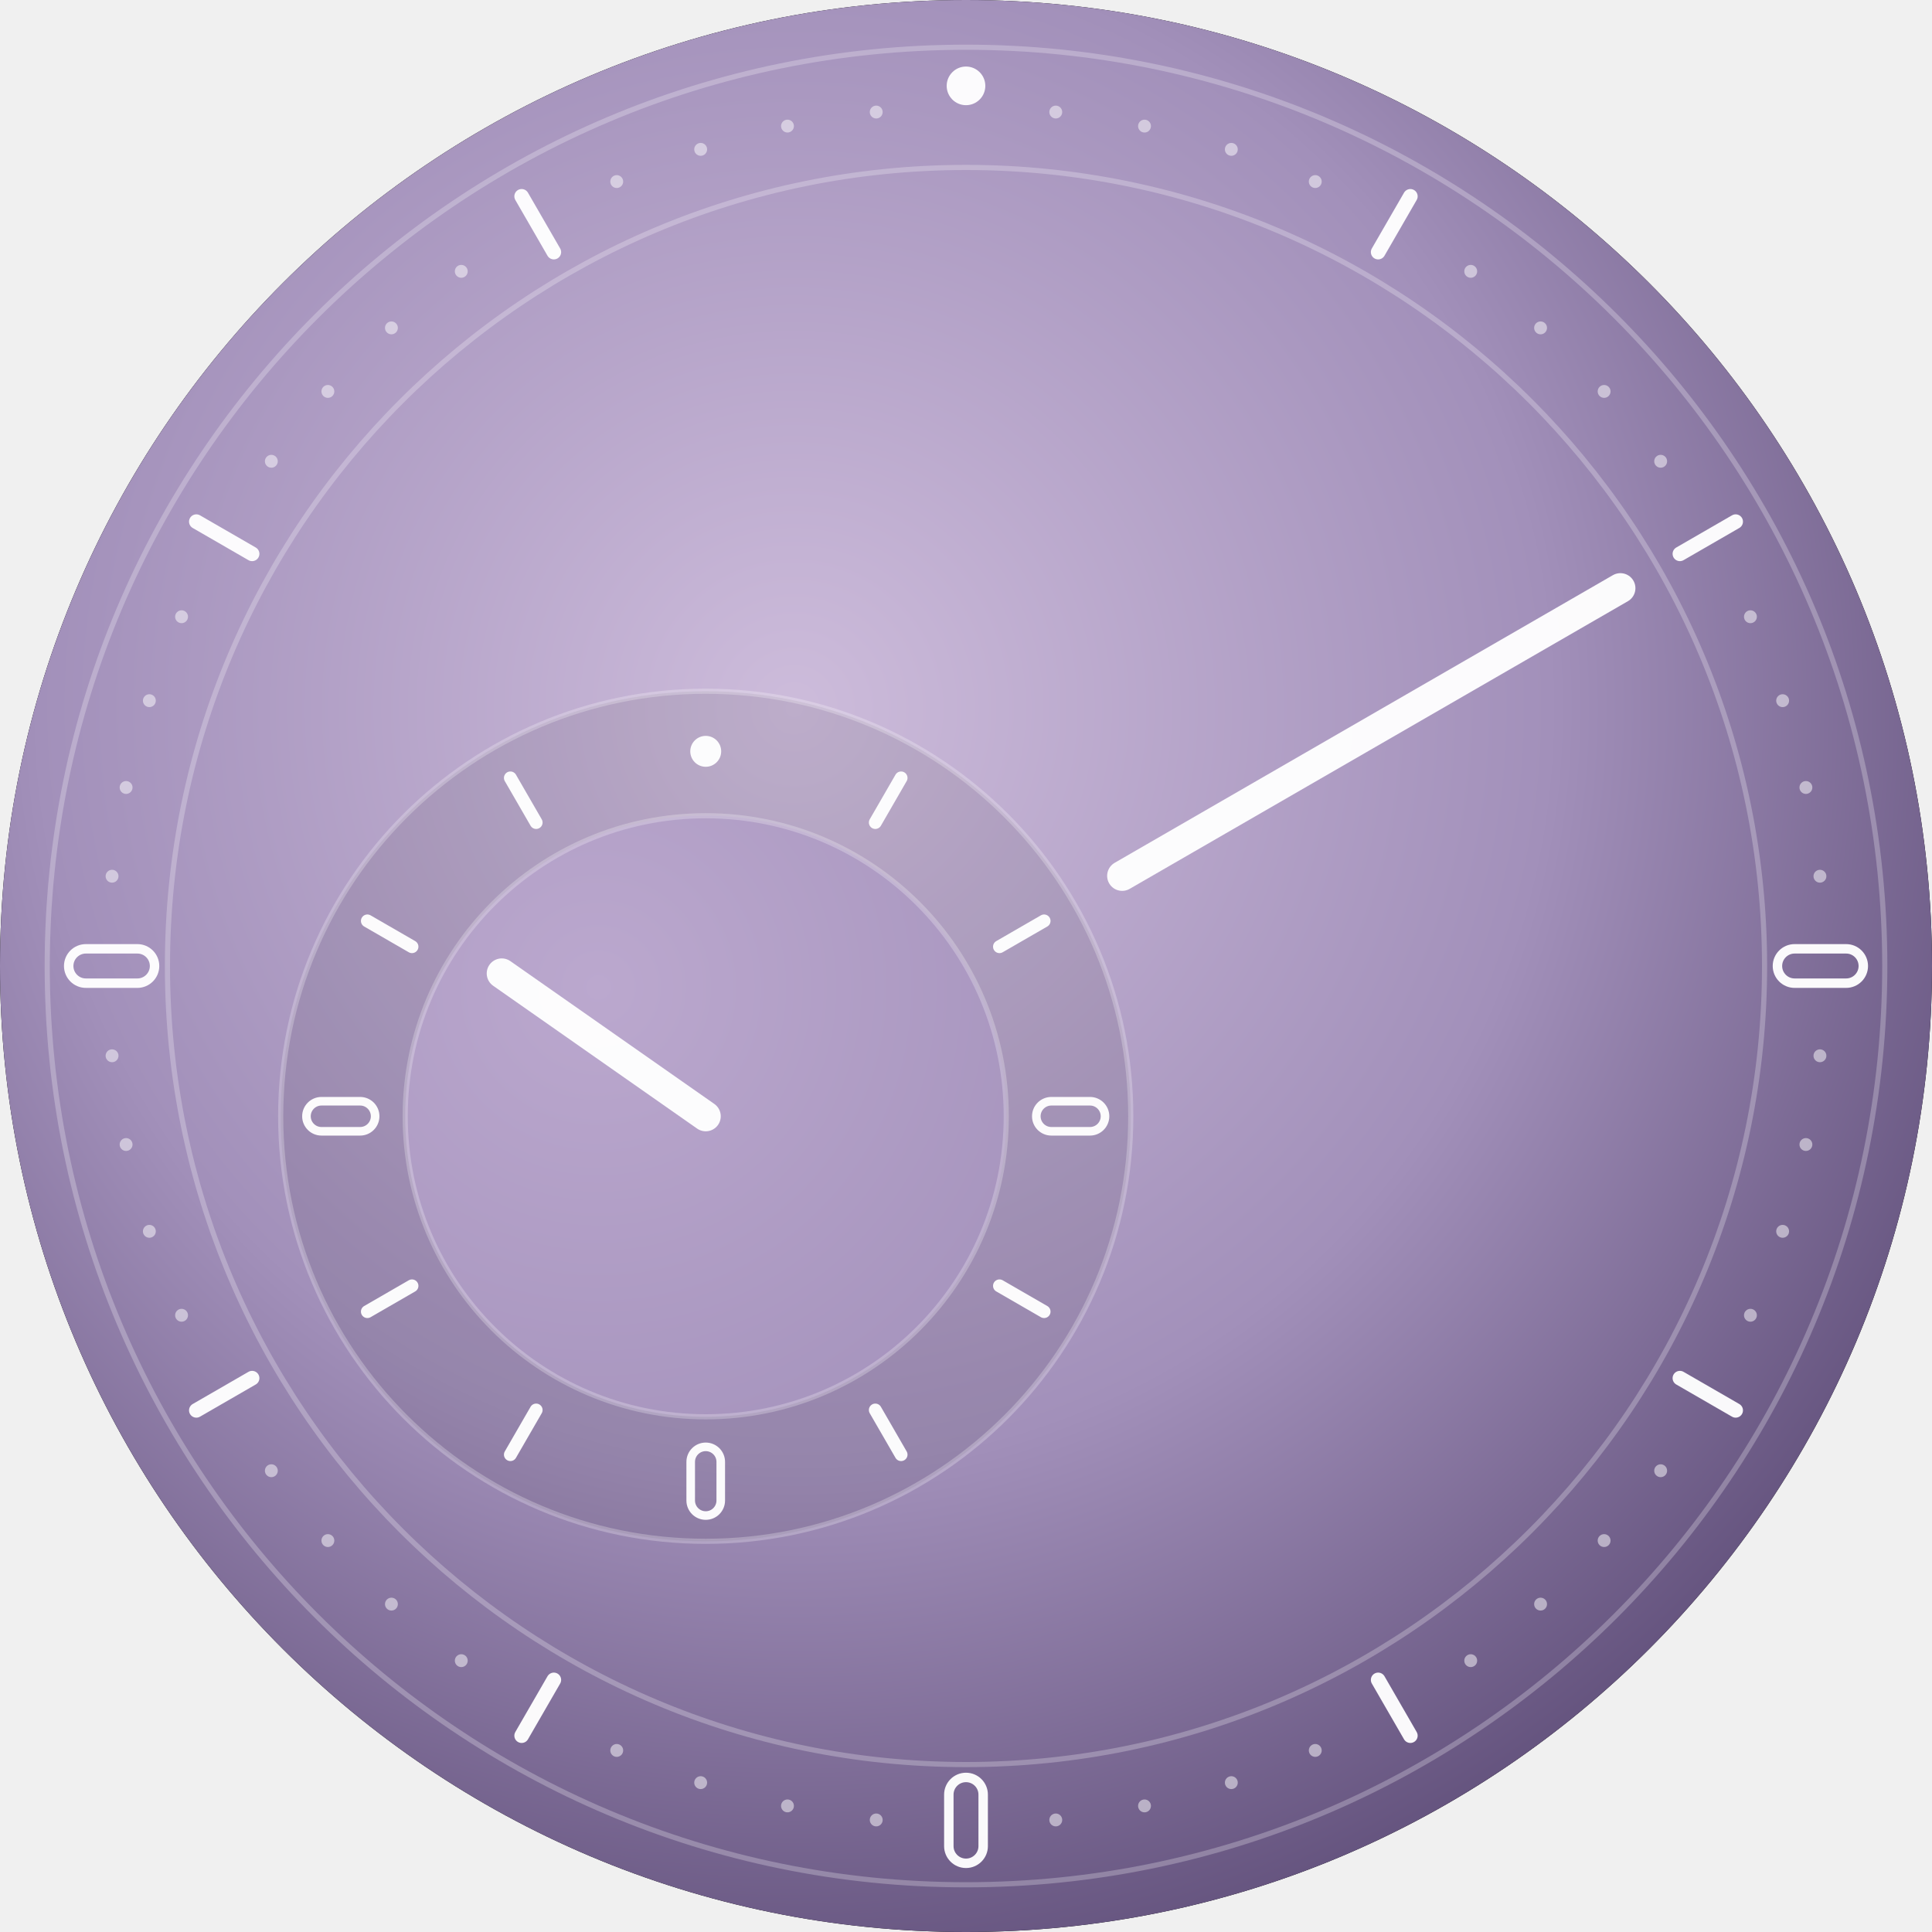
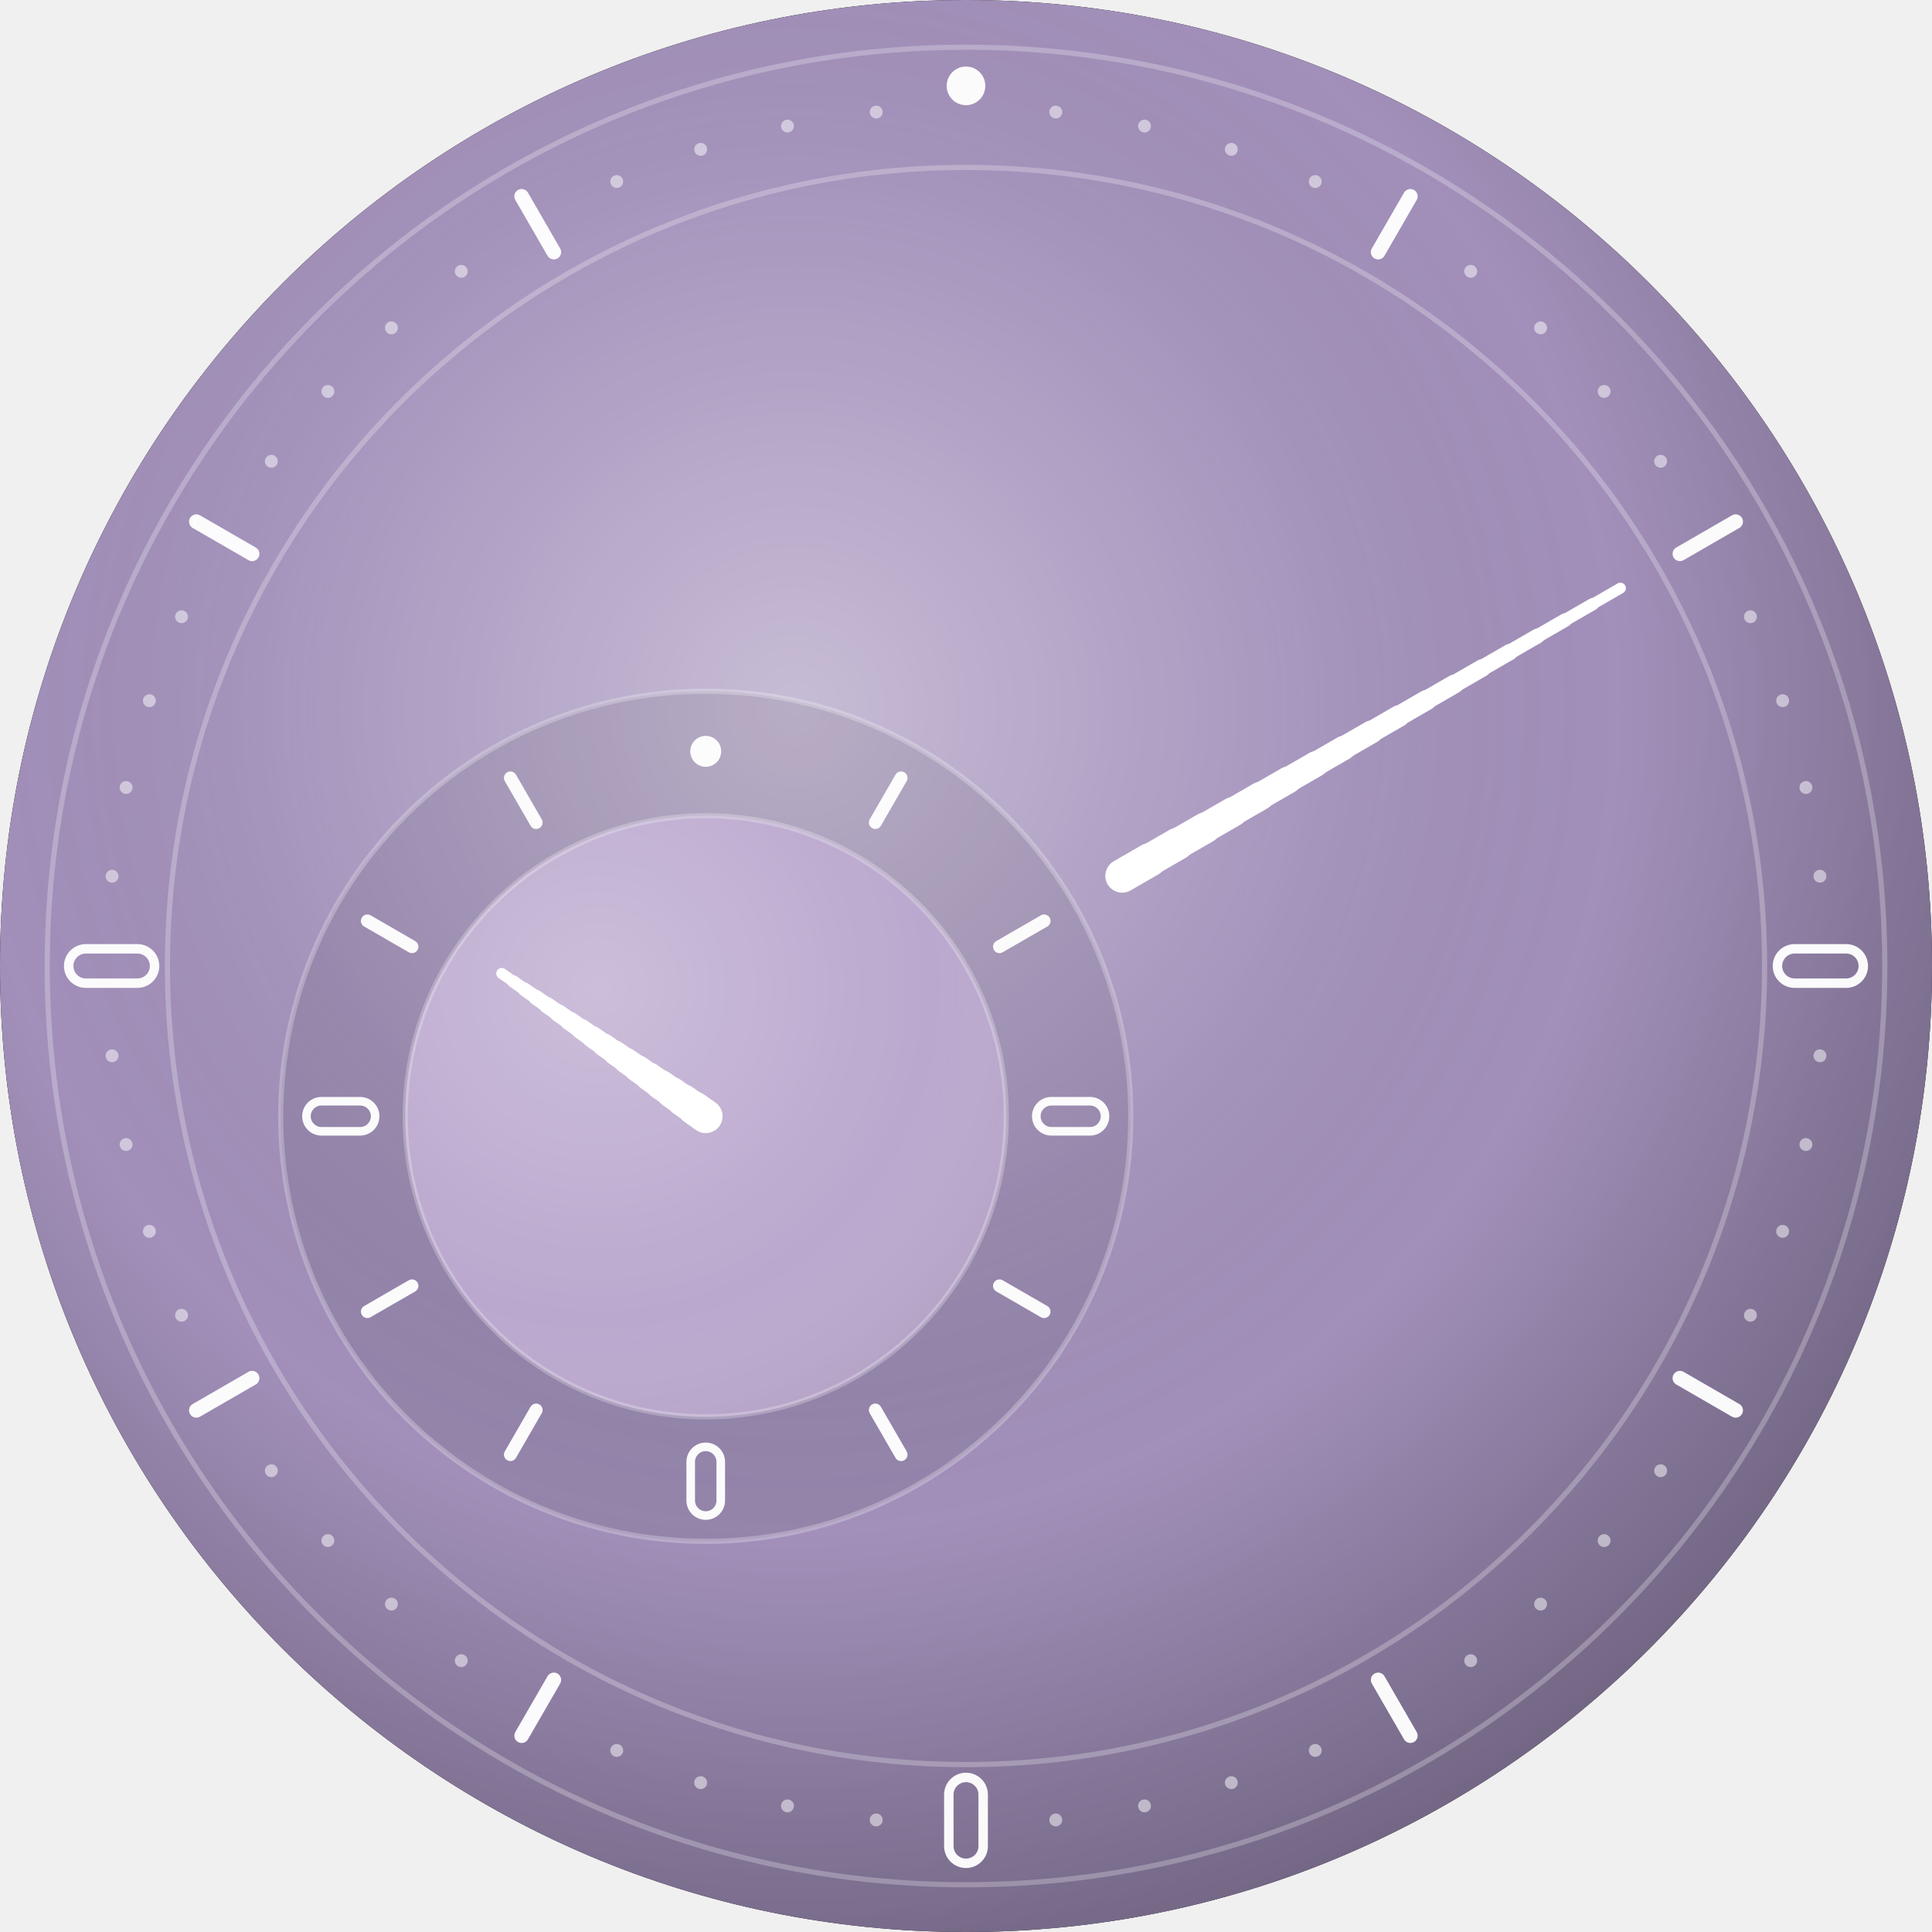
<svg xmlns="http://www.w3.org/2000/svg" viewBox="0 0 450 450" width="450" height="450">
  <defs>
    <radialGradient id="g-dusk" gradientUnits="userSpaceOnUse" cx="185" cy="165" r="320">
-       <stop offset="0" stop-color="#CDBCDB" />
-       <stop offset="0.55" stop-color="#A290BA" />
-       <stop offset="1" stop-color="#5A4974" />
+       <stop offset="0" stop-color="#FFFFFF" stop-opacity="0.400" />
+       <stop offset="0.35" stop-color="#FFFFFF" stop-opacity="0.078" />
+       <stop offset="0.6" stop-color="#000000" stop-opacity="0.000" />
+       <stop offset="1" stop-color="#000000" stop-opacity="0.349" />
    </radialGradient>
    <radialGradient id="s-dusk" gradientUnits="userSpaceOnUse" cx="75" cy="70" r="140">
-       <stop offset="0" stop-color="#BBA8CE" />
-       <stop offset="1" stop-color="#A290BA" />
+       <stop offset="0" stop-color="#FFFFFF" stop-opacity="0.251" />
+       <stop offset="0.55" stop-color="#FFFFFF" stop-opacity="0.000" />
+       <stop offset="1" stop-color="#000000" stop-opacity="0.149" />
    </radialGradient>
    <clipPath id="c-dusk">
      <circle cx="225.0" cy="225.0" r="225.0" />
    </clipPath>
  </defs>
  <g clip-path="url(#c-dusk)">
    <rect width="450" height="450" fill="#000" />
+     <circle cx="225.0" cy="225.0" r="225.0" fill="#A290BA" />
    <circle cx="225.0" cy="225.0" r="225.0" fill="url(#g-dusk)" />
    <circle cx="225.0" cy="225.0" r="214" fill="none" stroke="#fff" stroke-opacity="0.25" stroke-width="1.2" />
    <circle cx="225.0" cy="225.0" r="186" fill="none" stroke="#fff" stroke-opacity="0.25" stroke-width="1.2" />
    <circle cx="225" cy="20" r="4.5" fill="#FFFFFF" fill-opacity="0.961" />
    <circle cx="245.91" cy="26.1" r="1.5" fill="#FFFFFF" fill-opacity="0.502" />
    <circle cx="266.58" cy="29.37" r="1.5" fill="#FFFFFF" fill-opacity="0.502" />
    <circle cx="286.8" cy="34.79" r="1.5" fill="#FFFFFF" fill-opacity="0.502" />
    <circle cx="306.35" cy="42.29" r="1.5" fill="#FFFFFF" fill-opacity="0.502" />
    <line x1="321" y1="58.72" x2="328.5" y2="45.73" stroke="#FFFFFF" stroke-opacity="0.961" stroke-width="3.4" stroke-linecap="round" />
    <circle cx="342.56" cy="63.2" r="1.5" fill="#FFFFFF" fill-opacity="0.502" />
    <circle cx="358.83" cy="76.37" r="1.5" fill="#FFFFFF" fill-opacity="0.502" />
    <circle cx="373.63" cy="91.17" r="1.5" fill="#FFFFFF" fill-opacity="0.502" />
    <circle cx="386.8" cy="107.44" r="1.5" fill="#FFFFFF" fill-opacity="0.502" />
    <line x1="391.28" y1="129" x2="404.27" y2="121.5" stroke="#FFFFFF" stroke-opacity="0.961" stroke-width="3.4" stroke-linecap="round" />
    <circle cx="407.71" cy="143.65" r="1.5" fill="#FFFFFF" fill-opacity="0.502" />
    <circle cx="415.21" cy="163.2" r="1.5" fill="#FFFFFF" fill-opacity="0.502" />
    <circle cx="420.63" cy="183.42" r="1.5" fill="#FFFFFF" fill-opacity="0.502" />
    <circle cx="423.9" cy="204.09" r="1.5" fill="#FFFFFF" fill-opacity="0.502" />
    <rect x="221" y="16" width="8" height="20" rx="4.0" fill="none" stroke="#FFFFFF" stroke-opacity="0.961" stroke-width="2.2" transform="rotate(90 225 225)" />
    <circle cx="423.9" cy="245.91" r="1.5" fill="#FFFFFF" fill-opacity="0.502" />
    <circle cx="420.63" cy="266.58" r="1.5" fill="#FFFFFF" fill-opacity="0.502" />
    <circle cx="415.21" cy="286.8" r="1.5" fill="#FFFFFF" fill-opacity="0.502" />
    <circle cx="407.71" cy="306.35" r="1.5" fill="#FFFFFF" fill-opacity="0.502" />
    <line x1="391.28" y1="321" x2="404.27" y2="328.5" stroke="#FFFFFF" stroke-opacity="0.961" stroke-width="3.4" stroke-linecap="round" />
    <circle cx="386.8" cy="342.56" r="1.5" fill="#FFFFFF" fill-opacity="0.502" />
    <circle cx="373.63" cy="358.83" r="1.5" fill="#FFFFFF" fill-opacity="0.502" />
    <circle cx="358.83" cy="373.63" r="1.5" fill="#FFFFFF" fill-opacity="0.502" />
    <circle cx="342.56" cy="386.8" r="1.5" fill="#FFFFFF" fill-opacity="0.502" />
    <line x1="321" y1="391.28" x2="328.5" y2="404.27" stroke="#FFFFFF" stroke-opacity="0.961" stroke-width="3.4" stroke-linecap="round" />
    <circle cx="306.35" cy="407.71" r="1.5" fill="#FFFFFF" fill-opacity="0.502" />
    <circle cx="286.8" cy="415.21" r="1.5" fill="#FFFFFF" fill-opacity="0.502" />
    <circle cx="266.58" cy="420.63" r="1.5" fill="#FFFFFF" fill-opacity="0.502" />
    <circle cx="245.91" cy="423.9" r="1.5" fill="#FFFFFF" fill-opacity="0.502" />
    <rect x="221" y="16" width="8" height="20" rx="4.0" fill="none" stroke="#FFFFFF" stroke-opacity="0.961" stroke-width="2.2" transform="rotate(180 225 225)" />
    <circle cx="204.09" cy="423.9" r="1.5" fill="#FFFFFF" fill-opacity="0.502" />
    <circle cx="183.42" cy="420.63" r="1.5" fill="#FFFFFF" fill-opacity="0.502" />
    <circle cx="163.2" cy="415.21" r="1.5" fill="#FFFFFF" fill-opacity="0.502" />
    <circle cx="143.65" cy="407.71" r="1.5" fill="#FFFFFF" fill-opacity="0.502" />
    <line x1="129" y1="391.28" x2="121.5" y2="404.27" stroke="#FFFFFF" stroke-opacity="0.961" stroke-width="3.4" stroke-linecap="round" />
    <circle cx="107.44" cy="386.8" r="1.5" fill="#FFFFFF" fill-opacity="0.502" />
    <circle cx="91.17" cy="373.63" r="1.5" fill="#FFFFFF" fill-opacity="0.502" />
    <circle cx="76.37" cy="358.83" r="1.5" fill="#FFFFFF" fill-opacity="0.502" />
    <circle cx="63.2" cy="342.56" r="1.5" fill="#FFFFFF" fill-opacity="0.502" />
    <line x1="58.72" y1="321" x2="45.73" y2="328.5" stroke="#FFFFFF" stroke-opacity="0.961" stroke-width="3.4" stroke-linecap="round" />
    <circle cx="42.29" cy="306.35" r="1.5" fill="#FFFFFF" fill-opacity="0.502" />
    <circle cx="34.79" cy="286.8" r="1.5" fill="#FFFFFF" fill-opacity="0.502" />
    <circle cx="29.37" cy="266.58" r="1.5" fill="#FFFFFF" fill-opacity="0.502" />
    <circle cx="26.1" cy="245.91" r="1.5" fill="#FFFFFF" fill-opacity="0.502" />
    <rect x="221" y="16" width="8" height="20" rx="4.0" fill="none" stroke="#FFFFFF" stroke-opacity="0.961" stroke-width="2.2" transform="rotate(270 225 225)" />
    <circle cx="26.1" cy="204.09" r="1.5" fill="#FFFFFF" fill-opacity="0.502" />
    <circle cx="29.37" cy="183.42" r="1.5" fill="#FFFFFF" fill-opacity="0.502" />
    <circle cx="34.79" cy="163.2" r="1.5" fill="#FFFFFF" fill-opacity="0.502" />
    <circle cx="42.29" cy="143.65" r="1.5" fill="#FFFFFF" fill-opacity="0.502" />
    <line x1="58.72" y1="129" x2="45.73" y2="121.5" stroke="#FFFFFF" stroke-opacity="0.961" stroke-width="3.4" stroke-linecap="round" />
    <circle cx="63.2" cy="107.44" r="1.5" fill="#FFFFFF" fill-opacity="0.502" />
    <circle cx="76.37" cy="91.17" r="1.5" fill="#FFFFFF" fill-opacity="0.502" />
    <circle cx="91.17" cy="76.37" r="1.5" fill="#FFFFFF" fill-opacity="0.502" />
    <circle cx="107.44" cy="63.2" r="1.5" fill="#FFFFFF" fill-opacity="0.502" />
    <line x1="129" y1="58.72" x2="121.5" y2="45.73" stroke="#FFFFFF" stroke-opacity="0.961" stroke-width="3.4" stroke-linecap="round" />
    <circle cx="143.65" cy="42.29" r="1.5" fill="#FFFFFF" fill-opacity="0.502" />
    <circle cx="163.2" cy="34.79" r="1.5" fill="#FFFFFF" fill-opacity="0.502" />
    <circle cx="183.42" cy="29.37" r="1.5" fill="#FFFFFF" fill-opacity="0.502" />
    <circle cx="204.09" cy="26.1" r="1.5" fill="#FFFFFF" fill-opacity="0.502" />
    <g transform="rotate(60 225.0 225.0)">
-       <line x1="225.0" y1="183.0" x2="225.0" y2="49.0" stroke="#FFFFFF" stroke-opacity="0.961" stroke-width="7" stroke-linecap="round" />
+       <g>
+         <line x1="225" y1="183" x2="225" y2="175.56" stroke="#fff" stroke-width="7.84" stroke-linecap="round" />
+         <line x1="225" y1="175.56" x2="225" y2="168.11" stroke="#fff" stroke-width="7.53" stroke-linecap="round" />
+         <line x1="225" y1="168.11" x2="225" y2="160.67" stroke="#fff" stroke-width="7.22" stroke-linecap="round" />
+         <line x1="225" y1="160.67" x2="225" y2="153.22" stroke="#fff" stroke-width="6.91" stroke-linecap="round" />
+         <line x1="225" y1="153.22" x2="225" y2="145.78" stroke="#fff" stroke-width="6.6" stroke-linecap="round" />
+         <line x1="225" y1="145.78" x2="225" y2="138.33" stroke="#fff" stroke-width="6.29" stroke-linecap="round" />
+         <line x1="225" y1="138.33" x2="225" y2="130.89" stroke="#fff" stroke-width="5.98" stroke-linecap="round" />
+         <line x1="225" y1="130.89" x2="225" y2="123.44" stroke="#fff" stroke-width="5.67" stroke-linecap="round" />
+         <line x1="225" y1="123.44" x2="225" y2="116" stroke="#fff" stroke-width="5.36" stroke-linecap="round" />
+         <line x1="225" y1="116" x2="225" y2="108.56" stroke="#fff" stroke-width="5.04" stroke-linecap="round" />
+         <line x1="225" y1="108.56" x2="225" y2="101.11" stroke="#fff" stroke-width="4.73" stroke-linecap="round" />
+         <line x1="225" y1="101.11" x2="225" y2="93.67" stroke="#fff" stroke-width="4.42" stroke-linecap="round" />
+         <line x1="225" y1="93.67" x2="225" y2="86.22" stroke="#fff" stroke-width="4.11" stroke-linecap="round" />
+         <line x1="225" y1="86.22" x2="225" y2="78.78" stroke="#fff" stroke-width="3.8" stroke-linecap="round" />
+         <line x1="225" y1="78.78" x2="225" y2="71.33" stroke="#fff" stroke-width="3.49" stroke-linecap="round" />
+         <line x1="225" y1="71.33" x2="225" y2="63.89" stroke="#fff" stroke-width="3.18" stroke-linecap="round" />
+         <line x1="225" y1="63.89" x2="225" y2="56.44" stroke="#fff" stroke-width="2.87" stroke-linecap="round" />
+         <line x1="225" y1="56.44" x2="225" y2="49" stroke="#fff" stroke-width="2.56" stroke-linecap="round" />
+       </g>
      <g transform="translate(125 195) rotate(-60 100 100)">
        <circle cx="100" cy="100" r="99" fill="#000" fill-opacity="0.08" stroke="#fff" stroke-opacity="0.25" stroke-width="1.2" />
+         <circle cx="100" cy="100" r="70" fill="#BBA8CE" />
        <circle cx="100" cy="100" r="70" fill="url(#s-dusk)" stroke="#fff" stroke-opacity="0.25" stroke-width="1.2" />
        <circle cx="100" cy="15" r="3.6" fill="#FFFFFF" fill-opacity="0.961" />
        <line x1="139.5" y1="31.58" x2="145.5" y2="21.19" stroke="#FFFFFF" stroke-opacity="0.961" stroke-width="3" stroke-linecap="round" />
        <line x1="168.42" y1="60.5" x2="178.81" y2="54.5" stroke="#FFFFFF" stroke-opacity="0.961" stroke-width="3" stroke-linecap="round" />
        <rect x="96.5" y="7" width="7" height="16" rx="3.5" fill="none" stroke="#FFFFFF" stroke-opacity="0.961" stroke-width="2" transform="rotate(90 100 100)" />
        <line x1="168.42" y1="139.5" x2="178.81" y2="145.5" stroke="#FFFFFF" stroke-opacity="0.961" stroke-width="3" stroke-linecap="round" />
        <line x1="139.5" y1="168.42" x2="145.5" y2="178.81" stroke="#FFFFFF" stroke-opacity="0.961" stroke-width="3" stroke-linecap="round" />
        <rect x="96.5" y="7" width="7" height="16" rx="3.5" fill="none" stroke="#FFFFFF" stroke-opacity="0.961" stroke-width="2" transform="rotate(180 100 100)" />
        <line x1="60.5" y1="168.42" x2="54.5" y2="178.81" stroke="#FFFFFF" stroke-opacity="0.961" stroke-width="3" stroke-linecap="round" />
        <line x1="31.58" y1="139.5" x2="21.19" y2="145.5" stroke="#FFFFFF" stroke-opacity="0.961" stroke-width="3" stroke-linecap="round" />
        <rect x="96.5" y="7" width="7" height="16" rx="3.5" fill="none" stroke="#FFFFFF" stroke-opacity="0.961" stroke-width="2" transform="rotate(270 100 100)" />
        <line x1="31.58" y1="60.5" x2="21.19" y2="54.5" stroke="#FFFFFF" stroke-opacity="0.961" stroke-width="3" stroke-linecap="round" />
        <line x1="60.5" y1="31.58" x2="54.5" y2="21.19" stroke="#FFFFFF" stroke-opacity="0.961" stroke-width="3" stroke-linecap="round" />
-         <line x1="100" y1="100" x2="100" y2="42" stroke="#FFFFFF" stroke-opacity="0.961" stroke-width="7" stroke-linecap="round" transform="rotate(305 100 100)" />
+         <g transform="rotate(305 100 100)">
+           <line x1="100" y1="100" x2="100" y2="96.78" stroke="#fff" stroke-width="7.84" stroke-linecap="round" />
+           <line x1="100" y1="96.78" x2="100" y2="93.56" stroke="#fff" stroke-width="7.53" stroke-linecap="round" />
+           <line x1="100" y1="93.56" x2="100" y2="90.33" stroke="#fff" stroke-width="7.22" stroke-linecap="round" />
+           <line x1="100" y1="90.33" x2="100" y2="87.11" stroke="#fff" stroke-width="6.91" stroke-linecap="round" />
+           <line x1="100" y1="87.11" x2="100" y2="83.89" stroke="#fff" stroke-width="6.6" stroke-linecap="round" />
+           <line x1="100" y1="83.89" x2="100" y2="80.67" stroke="#fff" stroke-width="6.29" stroke-linecap="round" />
+           <line x1="100" y1="80.67" x2="100" y2="77.44" stroke="#fff" stroke-width="5.98" stroke-linecap="round" />
+           <line x1="100" y1="77.44" x2="100" y2="74.22" stroke="#fff" stroke-width="5.67" stroke-linecap="round" />
+           <line x1="100" y1="74.22" x2="100" y2="71" stroke="#fff" stroke-width="5.36" stroke-linecap="round" />
+           <line x1="100" y1="71" x2="100" y2="67.78" stroke="#fff" stroke-width="5.04" stroke-linecap="round" />
+           <line x1="100" y1="67.78" x2="100" y2="64.56" stroke="#fff" stroke-width="4.73" stroke-linecap="round" />
+           <line x1="100" y1="64.56" x2="100" y2="61.33" stroke="#fff" stroke-width="4.42" stroke-linecap="round" />
+           <line x1="100" y1="61.33" x2="100" y2="58.11" stroke="#fff" stroke-width="4.11" stroke-linecap="round" />
+           <line x1="100" y1="58.11" x2="100" y2="54.89" stroke="#fff" stroke-width="3.8" stroke-linecap="round" />
+           <line x1="100" y1="54.89" x2="100" y2="51.67" stroke="#fff" stroke-width="3.49" stroke-linecap="round" />
+           <line x1="100" y1="51.67" x2="100" y2="48.44" stroke="#fff" stroke-width="3.18" stroke-linecap="round" />
+           <line x1="100" y1="48.44" x2="100" y2="45.22" stroke="#fff" stroke-width="2.87" stroke-linecap="round" />
+           <line x1="100" y1="45.22" x2="100" y2="42" stroke="#fff" stroke-width="2.56" stroke-linecap="round" />
+         </g>
      </g>
    </g>
  </g>
</svg>
